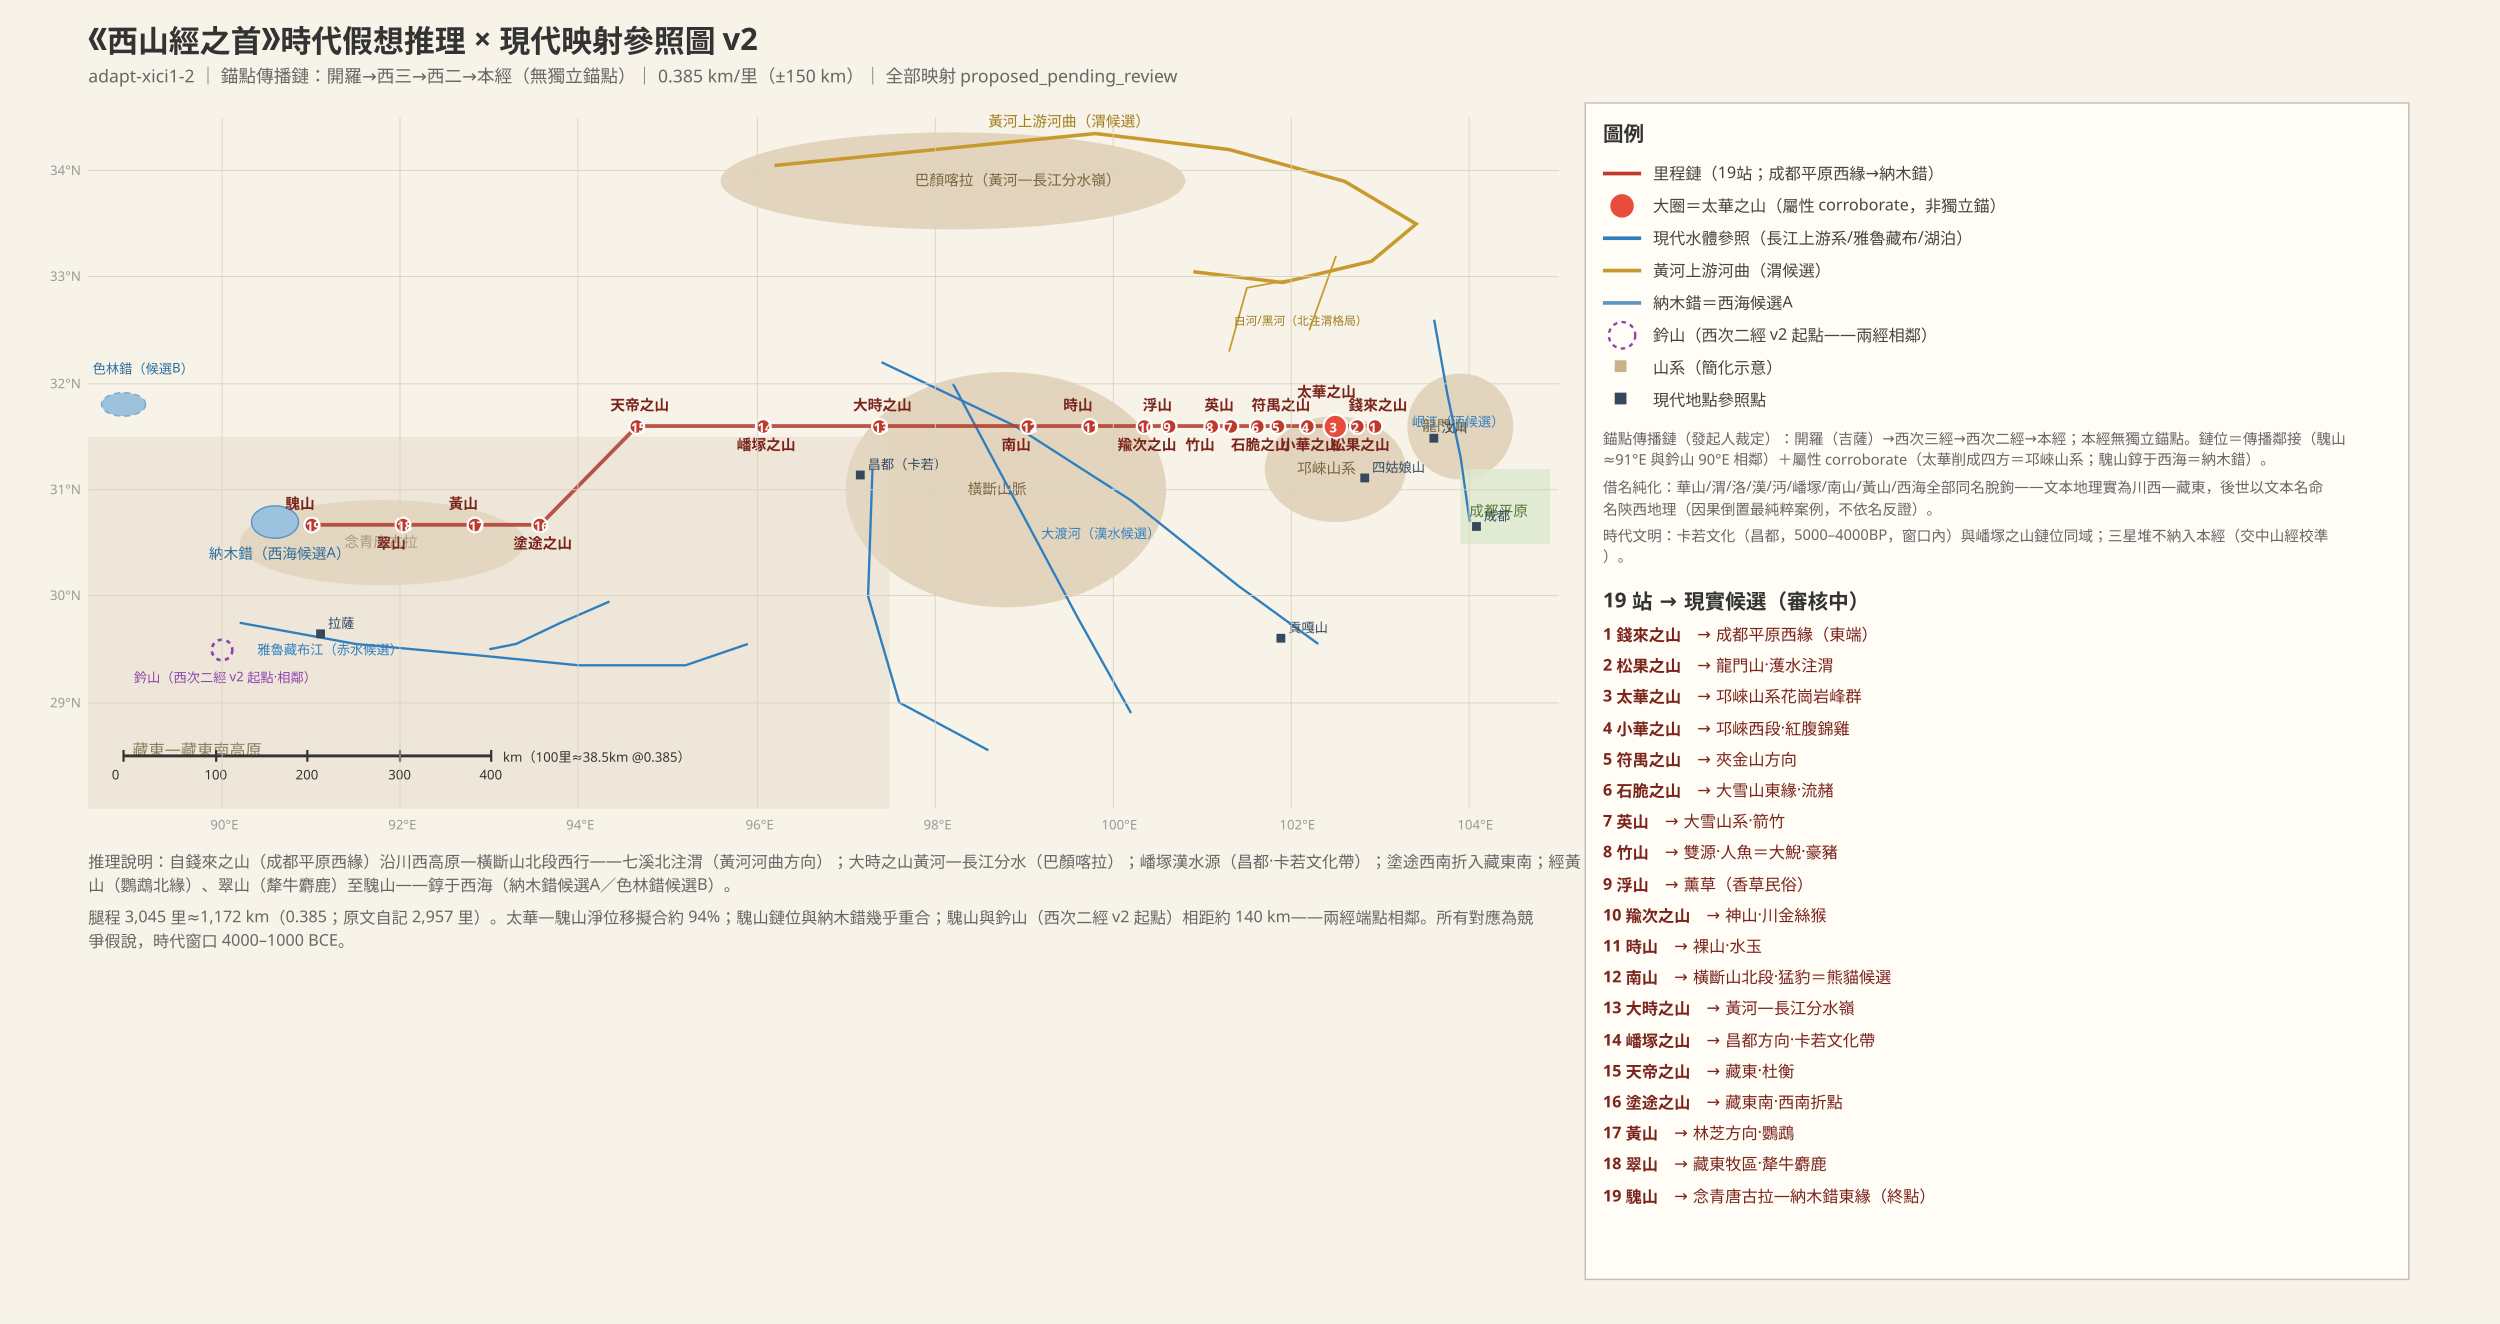
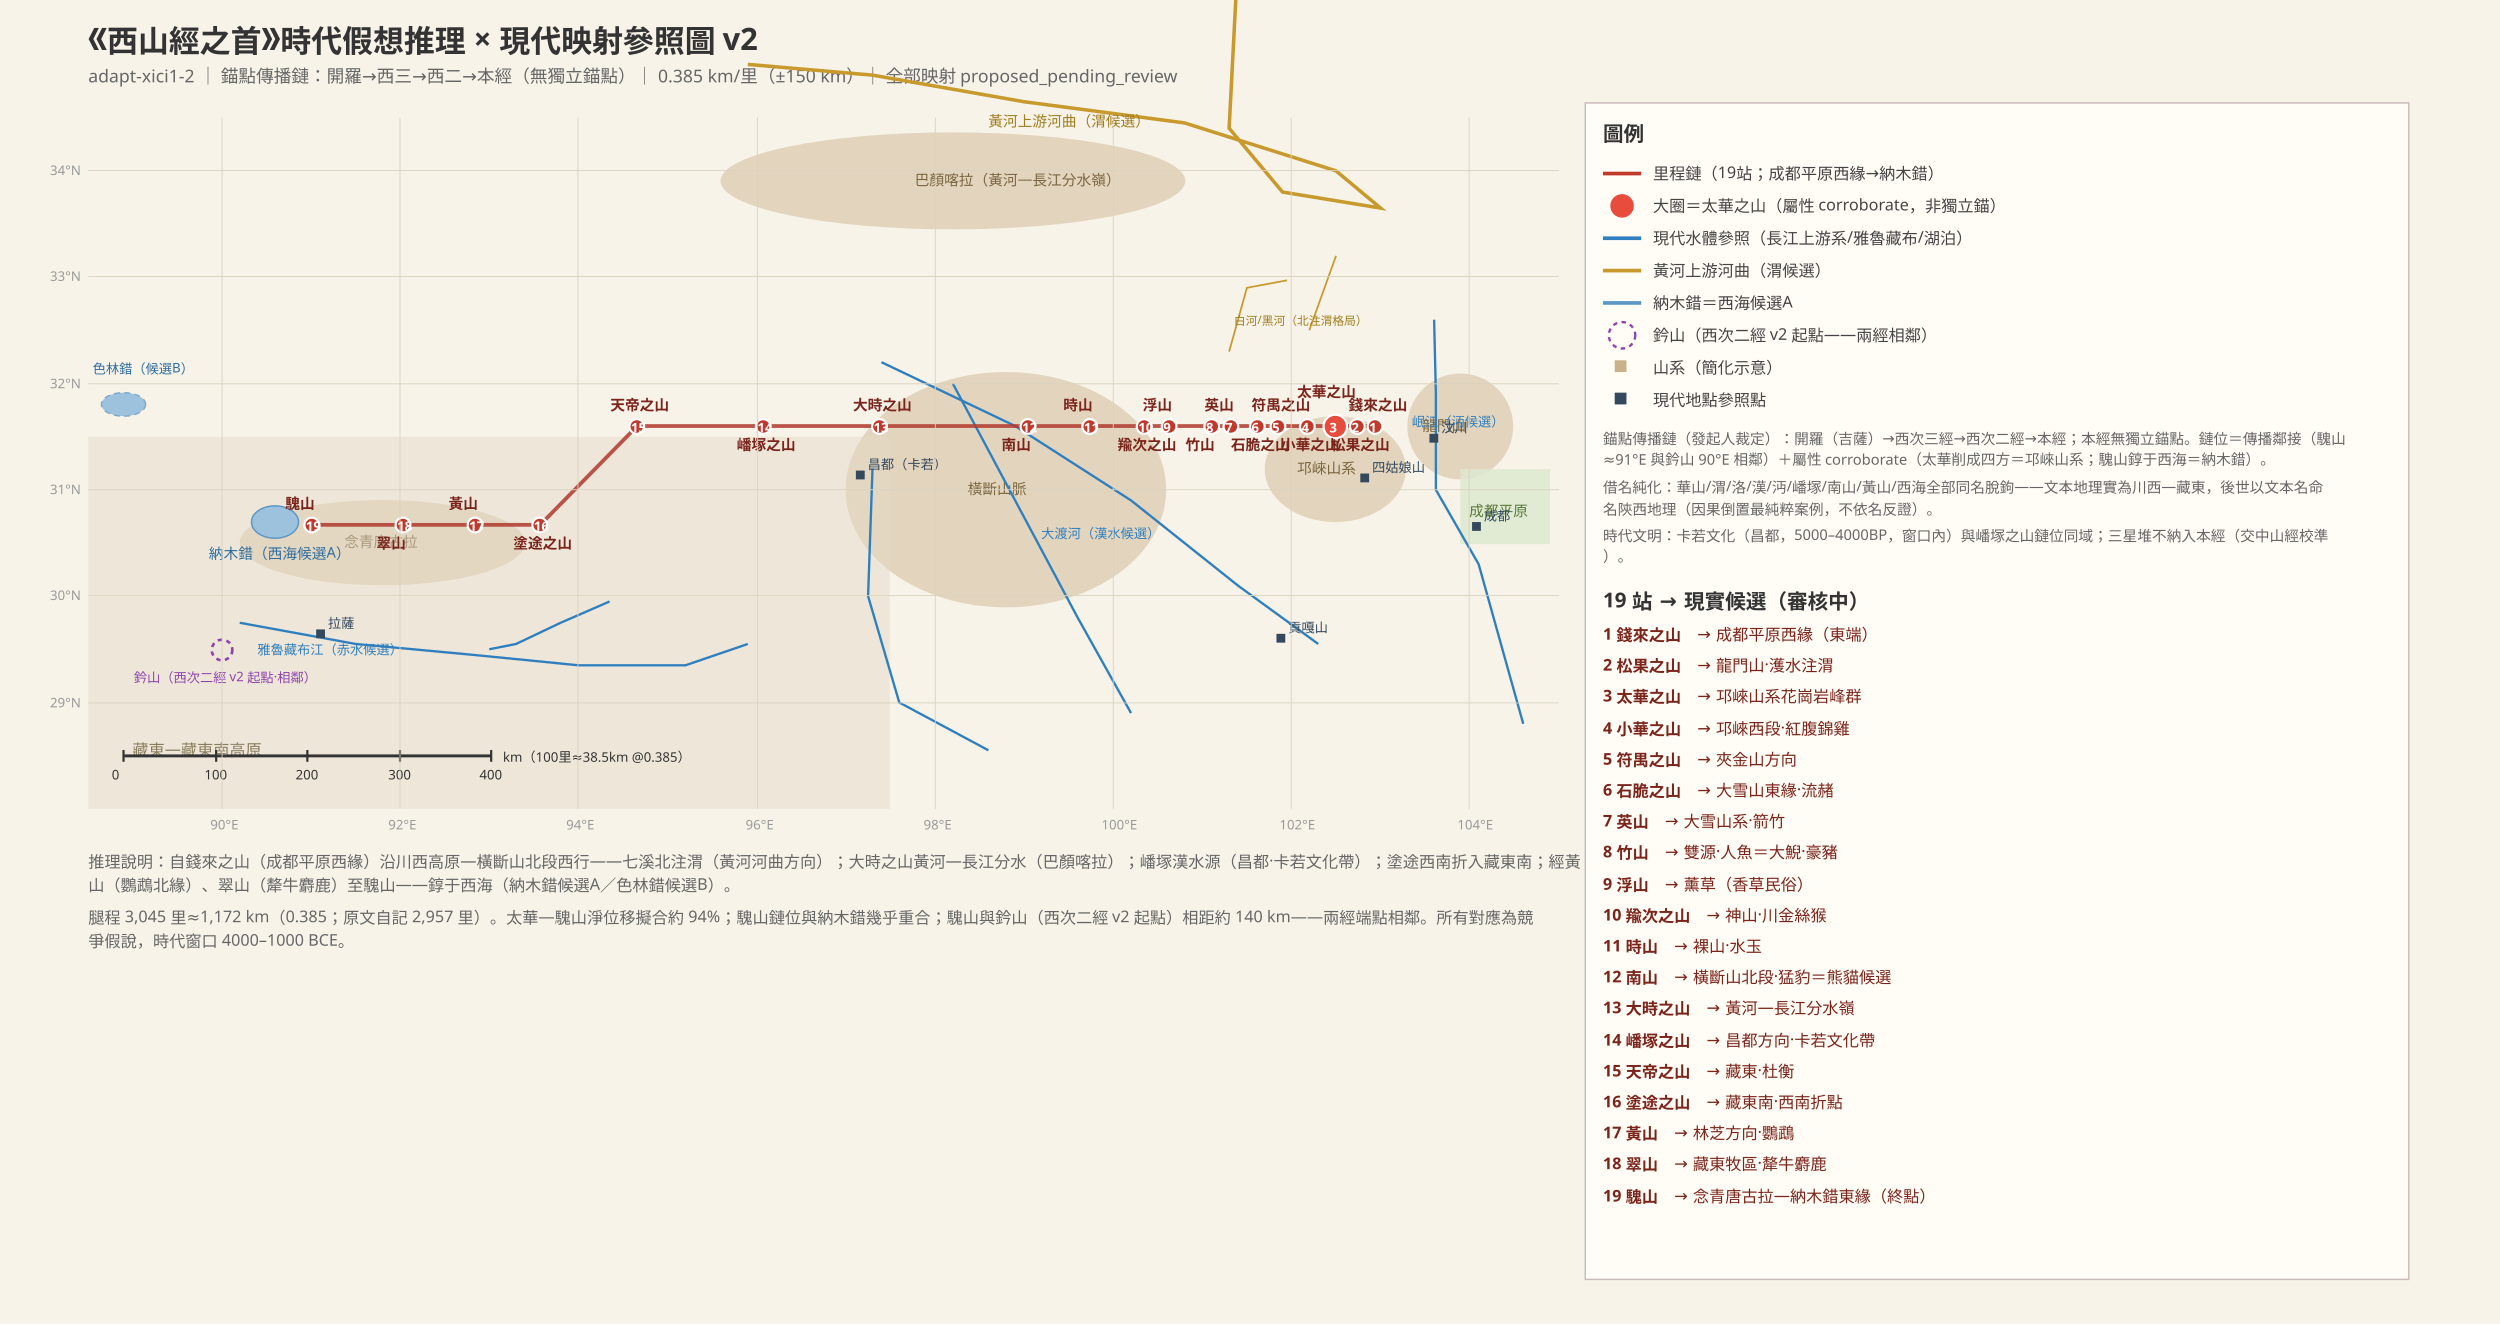
<svg xmlns="http://www.w3.org/2000/svg" width="1700" height="900" font-family="PingFang SC, Hiragino Sans GB, Microsoft YaHei, sans-serif">
  <rect x="0" y="0" width="1700" height="900" fill="#f7f3e8" />
  <defs>
    <marker id="arr" markerWidth="8" markerHeight="8" refX="7" refY="3" orient="auto">
      <path d="M0,0 L7,3 L0,6 Z" fill="#555" />
    </marker>
  </defs>
  <text x="60" y="34" font-size="21" font-weight="bold" fill="#333">《西山經之首》時代假想推理 × 現代映射參照圖 v2</text>
  <text x="60" y="56" font-size="12" fill="#666">adapt-xici1-2 ｜ 錨點傳播鏈：開羅→西三→西二→本經（無獨立錨點）｜ 0.385 km/里（±150 km）｜ 全部映射 proposed_pending_review</text>
  <ellipse cx="648" cy="123" rx="158" ry="33" fill="#c9b18a" opacity="0.45" />
  <text x="622" y="126" font-size="10" fill="#7a6540">巴顏喀拉（黃河—長江分水嶺）</text>
  <ellipse cx="684" cy="333" rx="109" ry="80" fill="#c9b18a" opacity="0.45" />
  <text x="658" y="336" font-size="10" fill="#7a6540">橫斷山脈</text>
  <ellipse cx="908" cy="319" rx="48" ry="36" fill="#c9b18a" opacity="0.45" />
  <text x="882" y="322" font-size="10" fill="#7a6540">邛崍山系</text>
  <ellipse cx="993" cy="290" rx="36" ry="36" fill="#c9b18a" opacity="0.45" />
  <text x="967" y="293" font-size="10" fill="#7a6540">龍門山</text>
  <ellipse cx="260" cy="369" rx="97" ry="29" fill="#c9b18a" opacity="0.45" />
  <text x="234" y="372" font-size="10" fill="#7a6540">念青唐古拉</text>
  <rect x="993" y="319" width="61" height="51" fill="#dce8cf" opacity="0.8" />
  <text x="999" y="351" font-size="10" fill="#5a7a3a">成都平原</text>
  <rect x="60" y="297" width="545" height="253" fill="#e2d9c8" opacity="0.45" />
  <text x="90" y="514" font-size="11" fill="#8a7d5f">藏東—藏東南高原</text>
  <ellipse cx="187" cy="355" rx="16" ry="11" fill="#9dc2dd" stroke="#5b97c4" />
  <text x="142" y="380" font-size="10" fill="#2f6d9e">納木錯（西海候選A）</text>
  <ellipse cx="84" cy="275" rx="15" ry="8" fill="#9dc2dd" stroke="#7fa8c9" stroke-dasharray="4 3" />
  <text x="63" y="254" font-size="9" fill="#2f6d9e">色林錯（候選B）</text>
-   <polyline points="526.7,112.5 635.8,101.7 744.8,90.8 835.8,101.7 914.5,123.4 963.0,152.3 932.7,177.6 872.1,192.1 811.5,184.8" fill="none" stroke="#c89a2e" stroke-width="2.4" />
+   <polyline points="508.5,43.8 593.3,51.1 696.4,69.2 805.5,83.6 908.5,116.2 938.8,141.5 872.1,130.6 835.8,87.2 841.8,-28.5 908.5,-42.9 987.3,-32.8" fill="none" stroke="#c89a2e" stroke-width="2.4" />
  <text x="672" y="86" font-size="10" fill="#a07d1e">黃河上游河曲（渭候選）</text>
  <polyline points="835.8,239.1 847.9,195.7 875.2,190.6" fill="none" stroke="#c89a2e" stroke-width="1.2" />
  <polyline points="890.3,224.6 908.5,174.0" fill="none" stroke="#c89a2e" stroke-width="1.2" />
  <text x="839" y="221" font-size="8" fill="#a07d1e">白河/黑河（北注渭格局）</text>
-   <polyline points="975.2,217.4 984.2,268.0 993.3,311.4 999.4,354.8" fill="none" stroke="#2f7fbf" stroke-width="1.6" />
+   <polyline points="975.2,217.4 976.4,268.0 976.4,333.1 1005.5,383.7 1035.8,492.2" fill="none" stroke="#2f7fbf" stroke-width="1.6" />
  <polyline points="599.4,246.3 690.3,289.7 769.1,340.3 841.8,398.2 896.4,437.9" fill="none" stroke="#2f7fbf" stroke-width="1.6" />
  <polyline points="647.9,260.8 690.3,340.3 732.7,419.8 769.1,484.9" fill="none" stroke="#2f7fbf" stroke-width="1.6" />
  <polyline points="593.3,318.6 590.3,405.4 611.5,477.7 672.1,510.2" fill="none" stroke="#2f7fbf" stroke-width="1.6" />
  <polyline points="163.0,423.5 241.8,437.9 320.6,445.2 393.3,452.4 466.1,452.4 508.5,437.9" fill="none" stroke="#2f7fbf" stroke-width="1.6" />
  <polyline points="414.5,409.0 381.2,423.5 350.9,437.9 332.7,441.5" fill="none" stroke="#2f7fbf" stroke-width="1.6" />
  <text x="960" y="290" font-size="9" fill="#2f7fbf">岷江（沔候選）</text>
  <text x="708" y="366" font-size="9" fill="#2f7fbf">大渡河（漢水候選）</text>
  <text x="175" y="445" font-size="9" fill="#2f7fbf">雅魯藏布江（赤水候選）</text>
  <circle cx="151" cy="442" r="7" fill="none" stroke="#8e44ad" stroke-width="1.8" stroke-dasharray="3 3" />
  <text x="91" y="464" font-size="9" fill="#8e44ad">鈐山（西次二經 v2 起點·相鄰）</text>
  <polyline points="934.5,289.7 923.0,289.7 908.5,289.7 889.1,289.7 869.1,289.7 854.5,289.7 837.0,289.7 824.2,289.7 794.5,289.7 777.6,289.7 740.6,289.7 698.8,289.7 598.2,289.7 519.4,289.7 433.3,289.7 367.3,356.9 323.0,356.9 273.9,356.9 212.1,356.9" fill="none" stroke="#b03a2e" stroke-width="2.6" opacity="0.85" />
  <circle cx="935" cy="290" r="5" fill="#c0392b" stroke="#fff" stroke-width="1.5" />
  <text x="931" y="294" font-size="9" fill="#fff" font-weight="bold">1</text>
  <text x="917" y="279" font-size="10" fill="#7b241c" font-weight="bold">錢來之山</text>
  <circle cx="923" cy="290" r="5" fill="#c0392b" stroke="#fff" stroke-width="1.5" />
  <text x="919" y="294" font-size="9" fill="#fff" font-weight="bold">2</text>
  <text x="905" y="306" font-size="10" fill="#7b241c" font-weight="bold">松果之山</text>
  <circle cx="908" cy="290" r="8" fill="#e74c3c" stroke="#fff" stroke-width="1.5" />
  <text x="904" y="294" font-size="9" fill="#fff" font-weight="bold">3</text>
  <text x="882" y="270" font-size="10" fill="#7b241c" font-weight="bold">太華之山</text>
  <circle cx="889" cy="290" r="5" fill="#c0392b" stroke="#fff" stroke-width="1.5" />
  <text x="885" y="294" font-size="9" fill="#fff" font-weight="bold">4</text>
  <text x="871" y="306" font-size="10" fill="#7b241c" font-weight="bold">小華之山</text>
  <circle cx="869" cy="290" r="5" fill="#c0392b" stroke="#fff" stroke-width="1.5" />
  <text x="865" y="294" font-size="9" fill="#fff" font-weight="bold">5</text>
  <text x="851" y="279" font-size="10" fill="#7b241c" font-weight="bold">符禺之山</text>
  <circle cx="855" cy="290" r="5" fill="#c0392b" stroke="#fff" stroke-width="1.5" />
  <text x="851" y="294" font-size="9" fill="#fff" font-weight="bold">6</text>
  <text x="837" y="306" font-size="10" fill="#7b241c" font-weight="bold">石脆之山</text>
  <circle cx="837" cy="290" r="5" fill="#c0392b" stroke="#fff" stroke-width="1.5" />
  <text x="833" y="294" font-size="9" fill="#fff" font-weight="bold">7</text>
  <text x="819" y="279" font-size="10" fill="#7b241c" font-weight="bold">英山</text>
  <circle cx="824" cy="290" r="5" fill="#c0392b" stroke="#fff" stroke-width="1.5" />
  <text x="820" y="294" font-size="9" fill="#fff" font-weight="bold">8</text>
  <text x="806" y="306" font-size="10" fill="#7b241c" font-weight="bold">竹山</text>
  <circle cx="795" cy="290" r="5" fill="#c0392b" stroke="#fff" stroke-width="1.5" />
  <text x="791" y="294" font-size="9" fill="#fff" font-weight="bold">9</text>
  <text x="777" y="279" font-size="10" fill="#7b241c" font-weight="bold">浮山</text>
  <circle cx="778" cy="290" r="5" fill="#c0392b" stroke="#fff" stroke-width="1.5" />
  <text x="774" y="294" font-size="9" fill="#fff" font-weight="bold">10</text>
  <text x="760" y="306" font-size="10" fill="#7b241c" font-weight="bold">羭次之山</text>
  <circle cx="741" cy="290" r="5" fill="#c0392b" stroke="#fff" stroke-width="1.5" />
  <text x="737" y="294" font-size="9" fill="#fff" font-weight="bold">11</text>
  <text x="723" y="279" font-size="10" fill="#7b241c" font-weight="bold">時山</text>
  <circle cx="699" cy="290" r="5" fill="#c0392b" stroke="#fff" stroke-width="1.5" />
  <text x="695" y="294" font-size="9" fill="#fff" font-weight="bold">12</text>
  <text x="681" y="306" font-size="10" fill="#7b241c" font-weight="bold">南山</text>
  <circle cx="598" cy="290" r="5" fill="#c0392b" stroke="#fff" stroke-width="1.5" />
  <text x="594" y="294" font-size="9" fill="#fff" font-weight="bold">13</text>
  <text x="580" y="279" font-size="10" fill="#7b241c" font-weight="bold">大時之山</text>
  <circle cx="519" cy="290" r="5" fill="#c0392b" stroke="#fff" stroke-width="1.5" />
  <text x="515" y="294" font-size="9" fill="#fff" font-weight="bold">14</text>
  <text x="501" y="306" font-size="10" fill="#7b241c" font-weight="bold">嶓塚之山</text>
  <circle cx="433" cy="290" r="5" fill="#c0392b" stroke="#fff" stroke-width="1.5" />
  <text x="429" y="294" font-size="9" fill="#fff" font-weight="bold">15</text>
  <text x="415" y="279" font-size="10" fill="#7b241c" font-weight="bold">天帝之山</text>
  <circle cx="367" cy="357" r="5" fill="#c0392b" stroke="#fff" stroke-width="1.5" />
  <text x="363" y="361" font-size="9" fill="#fff" font-weight="bold">16</text>
  <text x="349" y="373" font-size="10" fill="#7b241c" font-weight="bold">塗途之山</text>
  <circle cx="323" cy="357" r="5" fill="#c0392b" stroke="#fff" stroke-width="1.5" />
  <text x="319" y="361" font-size="9" fill="#fff" font-weight="bold">17</text>
  <text x="305" y="346" font-size="10" fill="#7b241c" font-weight="bold">黃山</text>
  <circle cx="274" cy="357" r="5" fill="#c0392b" stroke="#fff" stroke-width="1.5" />
  <text x="270" y="361" font-size="9" fill="#fff" font-weight="bold">18</text>
  <text x="256" y="373" font-size="10" fill="#7b241c" font-weight="bold">翠山</text>
  <circle cx="212" cy="357" r="5" fill="#c0392b" stroke="#fff" stroke-width="1.5" />
  <text x="208" y="361" font-size="9" fill="#fff" font-weight="bold">19</text>
  <text x="194" y="346" font-size="10" fill="#7b241c" font-weight="bold">騩山</text>
  <rect x="1001" y="355" width="6" height="6" fill="#34495e" />
  <text x="1009" y="354" font-size="9" fill="#34495e">成都</text>
  <rect x="215" y="428" width="6" height="6" fill="#34495e" />
  <text x="223" y="427" font-size="9" fill="#34495e">拉薩</text>
  <rect x="582" y="320" width="6" height="6" fill="#34495e" />
  <text x="590" y="319" font-size="9" fill="#34495e">昌都（卡若）</text>
  <rect x="972" y="295" width="6" height="6" fill="#34495e" />
  <text x="980" y="294" font-size="9" fill="#34495e">汶川</text>
  <rect x="925" y="322" width="6" height="6" fill="#34495e" />
  <text x="933" y="321" font-size="9" fill="#34495e">四姑娘山</text>
  <rect x="868" y="431" width="6" height="6" fill="#34495e" />
  <text x="876" y="430" font-size="9" fill="#34495e">貢嘎山</text>
  <line x1="84" y1="514" x2="334" y2="514" stroke="#333" stroke-width="2" />
  <line x1="84" y1="510" x2="84" y2="518" stroke="#333" stroke-width="1.5" />
  <text x="76" y="530" font-size="9" fill="#333">0</text>
  <line x1="147" y1="510" x2="147" y2="518" stroke="#333" stroke-width="1.5" />
  <text x="139" y="530" font-size="9" fill="#333">100</text>
  <line x1="209" y1="510" x2="209" y2="518" stroke="#333" stroke-width="1.5" />
  <text x="201" y="530" font-size="9" fill="#333">200</text>
  <line x1="272" y1="510" x2="272" y2="518" stroke="#333" stroke-width="1.5" />
  <text x="264" y="530" font-size="9" fill="#333">300</text>
  <line x1="334" y1="510" x2="334" y2="518" stroke="#333" stroke-width="1.5" />
  <text x="326" y="530" font-size="9" fill="#333">400</text>
  <text x="342" y="518" font-size="9" fill="#333">km（100里≈38.5km @0.385）</text>
  <line x1="151" y1="550" x2="151" y2="80" stroke="#d9d2c0" stroke-width="0.6" />
  <text x="143" y="564" font-size="9" fill="#999">90°E</text>
  <line x1="272" y1="550" x2="272" y2="80" stroke="#d9d2c0" stroke-width="0.6" />
  <text x="264" y="564" font-size="9" fill="#999">92°E</text>
  <line x1="393" y1="550" x2="393" y2="80" stroke="#d9d2c0" stroke-width="0.6" />
  <text x="385" y="564" font-size="9" fill="#999">94°E</text>
  <line x1="515" y1="550" x2="515" y2="80" stroke="#d9d2c0" stroke-width="0.6" />
  <text x="507" y="564" font-size="9" fill="#999">96°E</text>
  <line x1="636" y1="550" x2="636" y2="80" stroke="#d9d2c0" stroke-width="0.6" />
  <text x="628" y="564" font-size="9" fill="#999">98°E</text>
  <line x1="757" y1="550" x2="757" y2="80" stroke="#d9d2c0" stroke-width="0.6" />
  <text x="749" y="564" font-size="9" fill="#999">100°E</text>
  <line x1="878" y1="550" x2="878" y2="80" stroke="#d9d2c0" stroke-width="0.6" />
  <text x="870" y="564" font-size="9" fill="#999">102°E</text>
  <line x1="999" y1="550" x2="999" y2="80" stroke="#d9d2c0" stroke-width="0.6" />
  <text x="991" y="564" font-size="9" fill="#999">104°E</text>
  <line x1="60" y1="478" x2="1060" y2="478" stroke="#d9d2c0" stroke-width="0.6" />
  <text x="34" y="481" font-size="9" fill="#999">29°N</text>
  <line x1="60" y1="405" x2="1060" y2="405" stroke="#d9d2c0" stroke-width="0.6" />
  <text x="34" y="408" font-size="9" fill="#999">30°N</text>
  <line x1="60" y1="333" x2="1060" y2="333" stroke="#d9d2c0" stroke-width="0.6" />
  <text x="34" y="336" font-size="9" fill="#999">31°N</text>
  <line x1="60" y1="261" x2="1060" y2="261" stroke="#d9d2c0" stroke-width="0.6" />
  <text x="34" y="264" font-size="9" fill="#999">32°N</text>
  <line x1="60" y1="188" x2="1060" y2="188" stroke="#d9d2c0" stroke-width="0.6" />
  <text x="34" y="191" font-size="9" fill="#999">33°N</text>
  <line x1="60" y1="116" x2="1060" y2="116" stroke="#d9d2c0" stroke-width="0.6" />
  <text x="34" y="119" font-size="9" fill="#999">34°N</text>
  <rect x="1078" y="70" width="560" height="800" fill="#fffdf5" stroke="#cbb" />
  <text x="1090" y="96" font-size="14" font-weight="bold" fill="#333">圖例</text>
  <line x1="1090" y1="118" x2="1116" y2="118" stroke="#c0392b" stroke-width="2.5" />
  <text x="1124" y="122" font-size="11" fill="#444">里程鏈（19站；成都平原西緣→納木錯）</text>
  <circle cx="1103" cy="140" r="8" fill="#e74c3c" />
  <text x="1124" y="144" font-size="11" fill="#444">大圈＝太華之山（屬性 corroborate，非獨立錨）</text>
  <line x1="1090" y1="162" x2="1116" y2="162" stroke="#2f7fbf" stroke-width="2.5" />
  <text x="1124" y="166" font-size="11" fill="#444">現代水體參照（長江上游系/雅魯藏布/湖泊）</text>
  <line x1="1090" y1="184" x2="1116" y2="184" stroke="#c89a2e" stroke-width="2.5" />
  <text x="1124" y="188" font-size="11" fill="#444">黃河上游河曲（渭候選）</text>
  <line x1="1090" y1="206" x2="1116" y2="206" stroke="#5b97c4" stroke-width="2.5" />
  <text x="1124" y="210" font-size="11" fill="#444">納木錯＝西海候選A</text>
  <circle cx="1103" cy="228" r="9" fill="none" stroke="#8e44ad" stroke-width="1.6" stroke-dasharray="3 3" />
  <text x="1124" y="232" font-size="11" fill="#444">鈐山（西次二經 v2 起點——兩經相鄰）</text>
  <rect x="1098" y="245" width="8" height="8" fill="#c9b18a" />
  <text x="1124" y="254" font-size="11" fill="#444">山系（簡化示意）</text>
  <rect x="1098" y="267" width="8" height="8" fill="#34495e" />
  <text x="1124" y="276" font-size="11" fill="#444">現代地點參照點</text>
  <text x="1090" y="302" font-size="10" fill="#666">錨點傳播鏈（發起人裁定）：開羅（吉薩）→西次三經→西次二經→本經；本經無獨立錨點。鏈位＝傳播鄰接（騩山</text>
  <text x="1090" y="316" font-size="10" fill="#666">≈91°E 與鈐山 90°E 相鄰）＋屬性 corroborate（太華削成四方＝邛崍山系；騩山錞于西海＝納木錯）。</text>
  <text x="1090" y="335" font-size="10" fill="#666">借名純化：華山/渭/洛/漢/沔/嶓塚/南山/黃山/西海全部同名脫鉤——文本地理實為川西—藏東，後世以文本名命</text>
  <text x="1090" y="350" font-size="10" fill="#666">名陝西地理（因果倒置最純粹案例，不依名反證）。</text>
  <text x="1090" y="368" font-size="10" fill="#666">時代文明：卡若文化（昌都，5000–4000BP，窗口內）與嶓塚之山鏈位同域；三星堆不納入本經（交中山經校準</text>
  <text x="1090" y="382" font-size="10" fill="#666">）。</text>
  <text x="1090" y="413.0" font-size="14" font-weight="bold" fill="#333">19 站 → 現實候選（審核中）</text>
  <text x="1090" y="435" font-size="11" fill="#7b241c">
    <tspan font-weight="bold"> 1 錢來之山</tspan>　→ 成都平原西緣（東端）</text>
  <text x="1090" y="456" font-size="11" fill="#7b241c">
    <tspan font-weight="bold"> 2 松果之山</tspan>　→ 龍門山·濩水注渭</text>
  <text x="1090" y="477" font-size="11" fill="#7b241c">
    <tspan font-weight="bold"> 3 太華之山</tspan>　→ 邛崍山系花崗岩峰群</text>
  <text x="1090" y="499" font-size="11" fill="#7b241c">
    <tspan font-weight="bold"> 4 小華之山</tspan>　→ 邛崍西段·紅腹錦雞</text>
  <text x="1090" y="520" font-size="11" fill="#7b241c">
    <tspan font-weight="bold"> 5 符禺之山</tspan>　→ 夾金山方向</text>
  <text x="1090" y="541" font-size="11" fill="#7b241c">
    <tspan font-weight="bold"> 6 石脆之山</tspan>　→ 大雪山東緣·流赭</text>
  <text x="1090" y="562" font-size="11" fill="#7b241c">
    <tspan font-weight="bold"> 7 英山</tspan>　→ 大雪山系·箭竹</text>
  <text x="1090" y="583" font-size="11" fill="#7b241c">
    <tspan font-weight="bold"> 8 竹山</tspan>　→ 雙源·人魚＝大鯢·豪豬</text>
  <text x="1090" y="605" font-size="11" fill="#7b241c">
    <tspan font-weight="bold"> 9 浮山</tspan>　→ 薰草（香草民俗）</text>
  <text x="1090" y="626" font-size="11" fill="#7b241c">
    <tspan font-weight="bold">10 羭次之山</tspan>　→ 神山·川金絲猴</text>
  <text x="1090" y="647" font-size="11" fill="#7b241c">
    <tspan font-weight="bold">11 時山</tspan>　→ 裸山·水玉</text>
  <text x="1090" y="668" font-size="11" fill="#7b241c">
    <tspan font-weight="bold">12 南山</tspan>　→ 橫斷山北段·猛豹＝熊貓候選</text>
  <text x="1090" y="689" font-size="11" fill="#7b241c">
    <tspan font-weight="bold">13 大時之山</tspan>　→ 黃河—長江分水嶺</text>
  <text x="1090" y="711" font-size="11" fill="#7b241c">
    <tspan font-weight="bold">14 嶓塚之山</tspan>　→ 昌都方向·卡若文化帶</text>
  <text x="1090" y="732" font-size="11" fill="#7b241c">
    <tspan font-weight="bold">15 天帝之山</tspan>　→ 藏東·杜衡</text>
  <text x="1090" y="753" font-size="11" fill="#7b241c">
    <tspan font-weight="bold">16 塗途之山</tspan>　→ 藏東南·西南折點</text>
  <text x="1090" y="774" font-size="11" fill="#7b241c">
    <tspan font-weight="bold">17 黃山</tspan>　→ 林芝方向·鸚鵡</text>
  <text x="1090" y="795" font-size="11" fill="#7b241c">
    <tspan font-weight="bold">18 翠山</tspan>　→ 藏東牧區·犛牛麝鹿</text>
  <text x="1090" y="817" font-size="11" fill="#7b241c">
    <tspan font-weight="bold">19 騩山</tspan>　→ 念青唐古拉—納木錯東緣（終點）</text>
  <text x="60" y="590" font-size="11" fill="#666">推理說明：自錢來之山（成都平原西緣）沿川西高原—橫斷山北段西行——七溪北注渭（黃河河曲方向）；大時之山黃河—長江分水（巴顏喀拉）；嶓塚漢水源（昌都·卡若文化帶）；塗途西南折入藏東南；經黃</text>
  <text x="60" y="606" font-size="11" fill="#666">山（鸚鵡北緣）、翠山（犛牛麝鹿）至騩山——錞于西海（納木錯候選A／色林錯候選B）。</text>
  <text x="60" y="628" font-size="11" fill="#666">腿程 3,045 里≈1,172 km（0.385；原文自記 2,957 里）。太華—騩山淨位移擬合約 94%；騩山鏈位與納木錯幾乎重合；騩山與鈐山（西次二經 v2 起點）相距約 140 km——兩經端點相鄰。所有對應為競</text>
  <text x="60" y="644" font-size="11" fill="#666">爭假說，時代窗口 4000–1000 BCE。</text>
</svg>
